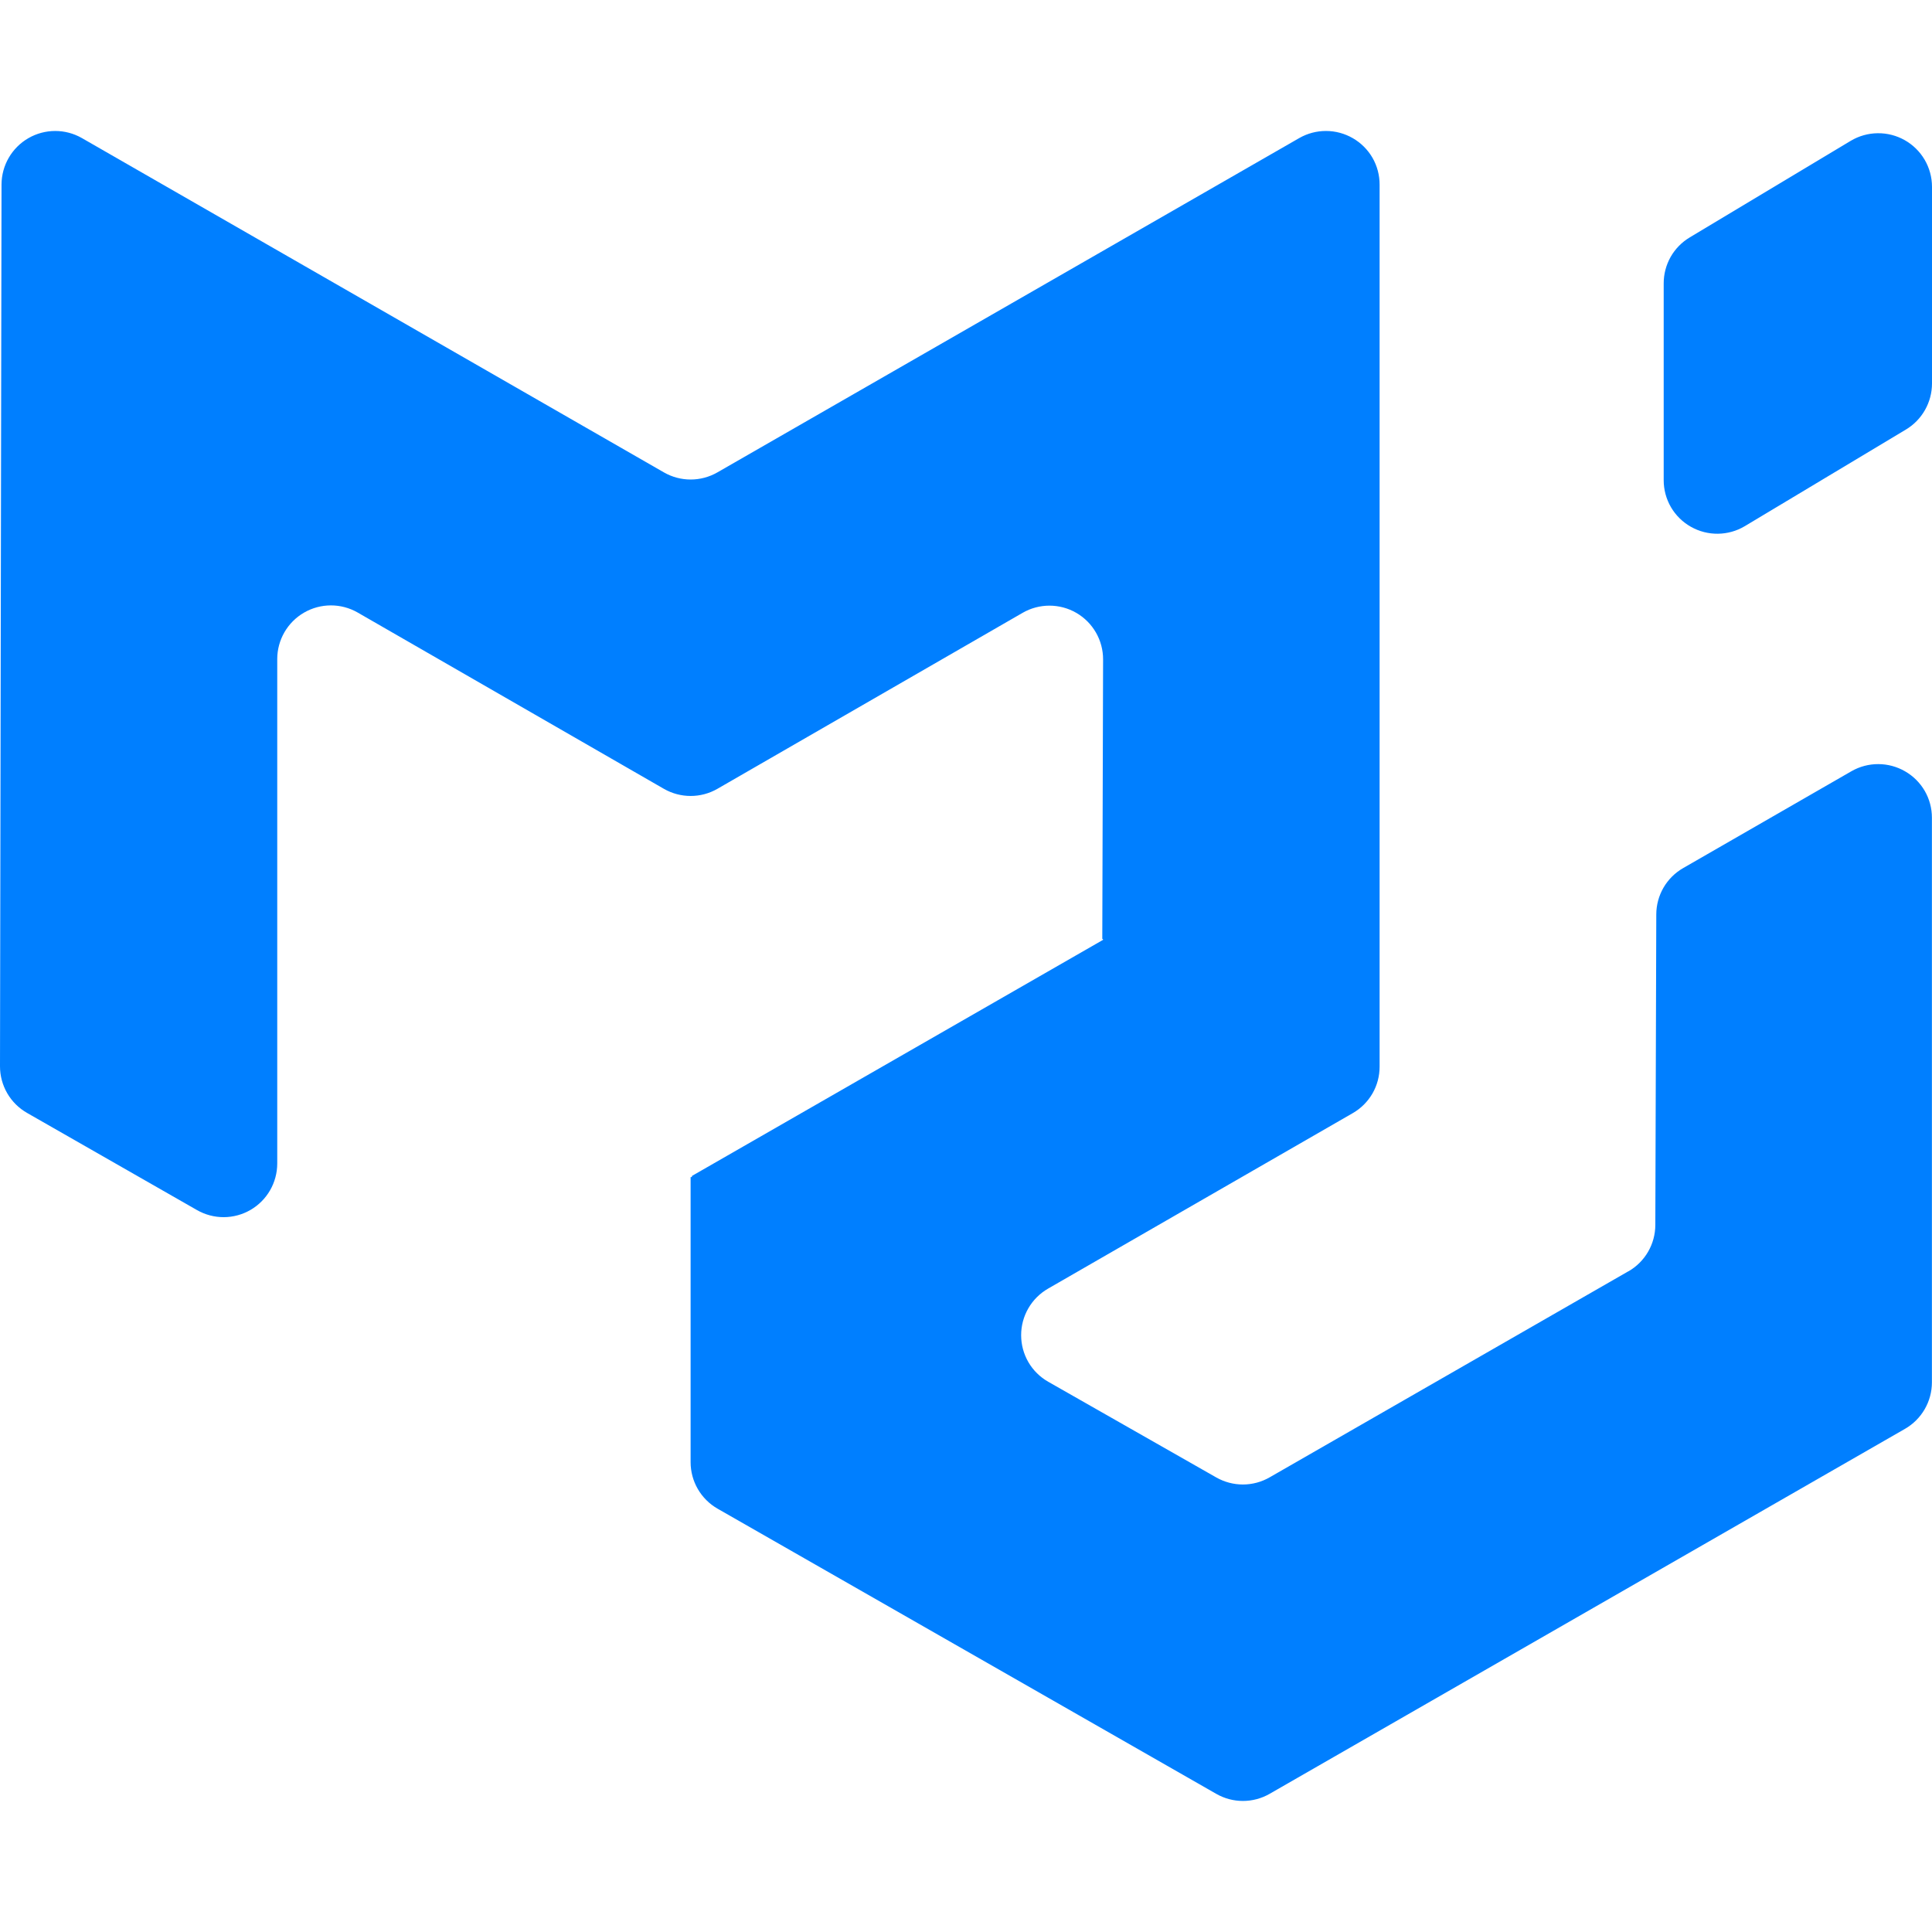
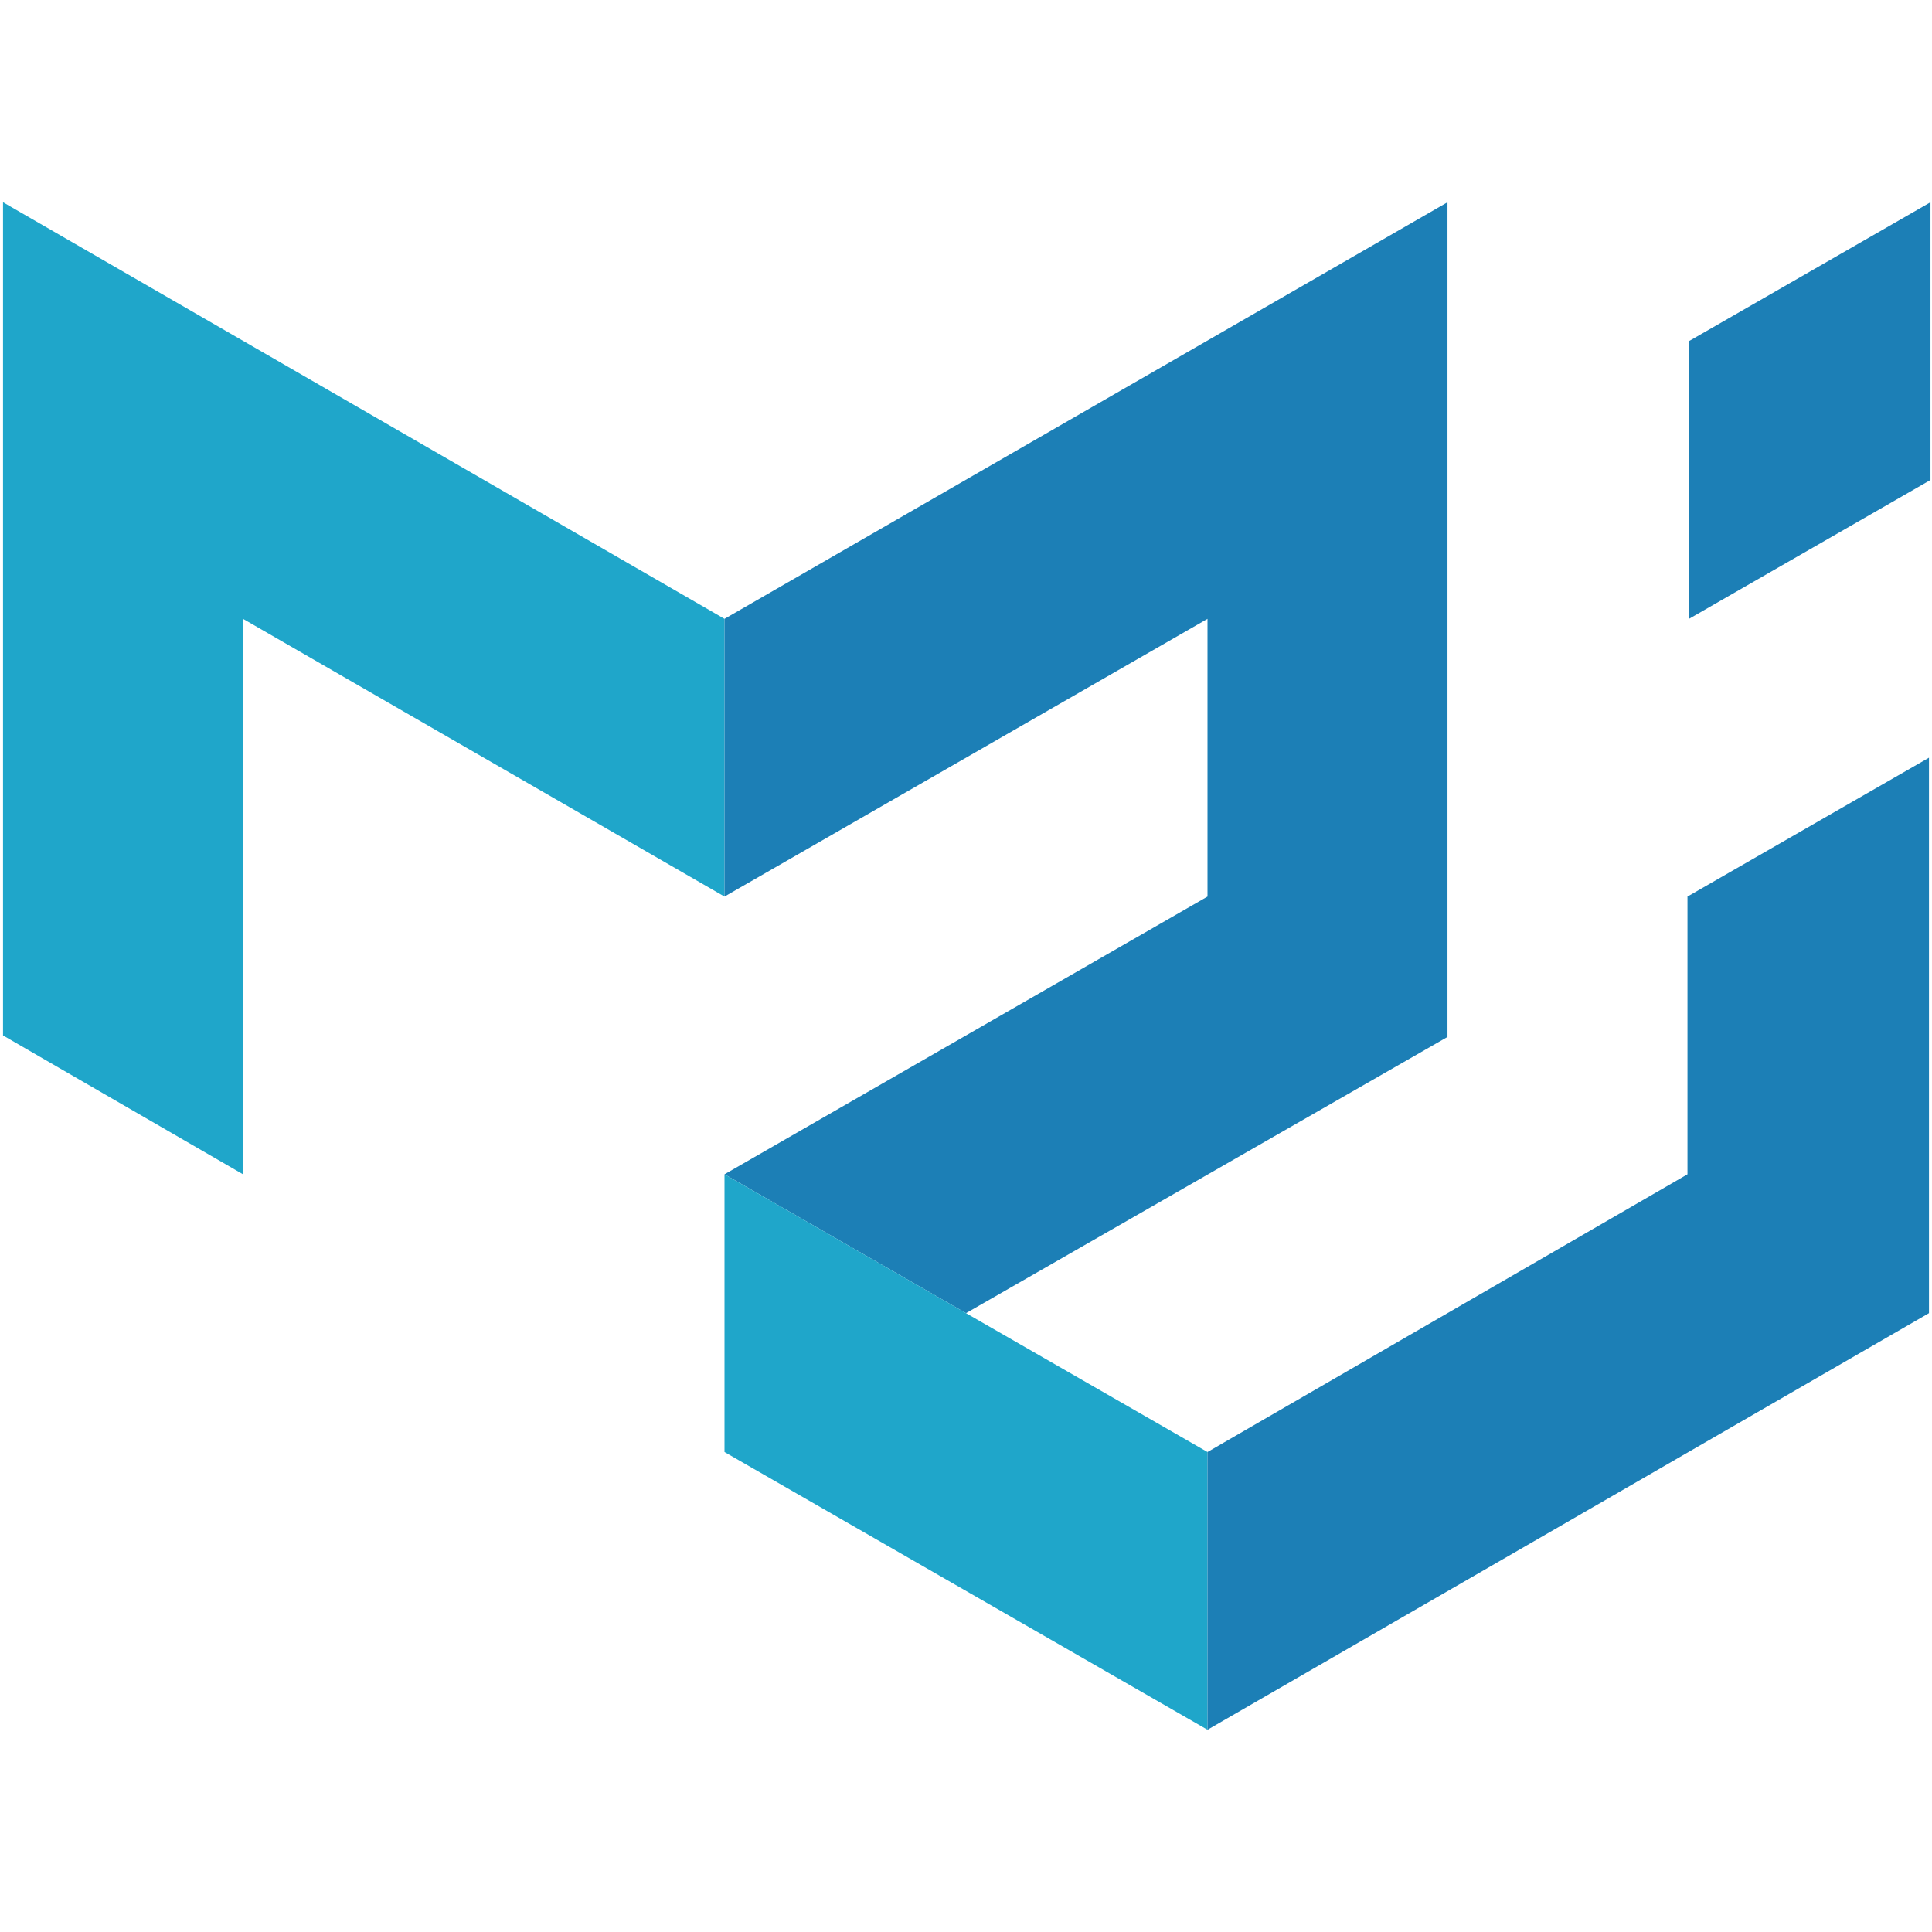
- <svg xmlns="http://www.w3.org/2000/svg" role="img" viewBox="0 0 24 24">
-   <path fill="#007FFF" d="M20.229 15.793a.666.666 0 0 0 .244-.243.666.666 0 0 0 .09-.333l.012-3.858a.666.666 0 0 1 .09-.333.666.666 0 0 1 .245-.243L23 9.58a.667.667 0 0 1 .333-.088.667.667 0 0 1 .333.09.667.667 0 0 1 .244.243.666.666 0 0 1 .089.333v7.014a.667.667 0 0 1-.335.578l-7.893 4.534a.666.666 0 0 1-.662 0l-6.194-3.542a.667.667 0 0 1-.246-.244.667.667 0 0 1-.09-.335v-3.537c0-.004.004-.006.008-.004s.008 0 .008-.005v-.004c0-.003.002-.005.004-.007l5.102-2.93c.004-.003.002-.01-.003-.01a.005.005 0 0 1-.004-.002.005.005 0 0 1-.001-.004l.01-3.467a.667.667 0 0 0-.333-.58.667.667 0 0 0-.667 0L8.912 9.799a.667.667 0 0 1-.665 0l-3.804-2.19a.667.667 0 0 0-.999.577v6.267a.667.667 0 0 1-.332.577.666.666 0 0 1-.332.09.667.667 0 0 1-.333-.088L.336 13.825a.667.667 0 0 1-.246-.244.667.667 0 0 1-.09-.336L.019 2.292a.667.667 0 0 1 .998-.577l7.23 4.153a.667.667 0 0 0 .665 0l7.228-4.153a.666.666 0 0 1 .333-.088.666.666 0 0 1 .333.09.667.667 0 0 1 .244.244.667.667 0 0 1 .088.333V13.25c0 .117-.03.232-.089.334a.667.667 0 0 1-.245.244l-3.785 2.18a.667.667 0 0 0-.245.245.666.666 0 0 0-.089.334.667.667 0 0 0 .09.334.666.666 0 0 0 .247.244l2.088 1.189a.67.67 0 0 0 .33.087.667.667 0 0 0 .332-.089l4.457-2.56Zm.438-9.828a.666.666 0 0 0 .09.335.666.666 0 0 0 .248.244.667.667 0 0 0 .67-.008l2.001-1.2a.666.666 0 0 0 .237-.243.667.667 0 0 0 .087-.329V2.32a.667.667 0 0 0-.091-.335.667.667 0 0 0-.584-.33.667.667 0 0 0-.334.094l-2 1.2a.666.666 0 0 0-.238.243.668.668 0 0 0-.086.329v2.445Z" />
+ <svg xmlns="http://www.w3.org/2000/svg" viewBox="0 0 128 128">
+   <path fill="#1FA6CA" d="M.2 68.6V13.4L48 41v18.4L16.1 41v36.8L.2 68.6z" />
+   <path fill="#1C7FB6" d="M48 41l47.9-27.6v55.3L64 87l-16-9.2 32-18.4V41L48 59.4V41z" />
+   <path fill="#1FA6CA" d="M48 77.8v18.4l32 18.4V96.2L48 77.8z" />
+   <path fill="#1C7FB6" d="M80 114.6L127.8 87V50.2l-16 9.2v18.4L80 96.2v18.4zM111.9 41V22.6l16-9.2v18.4l-16 9.2z" />
</svg>
